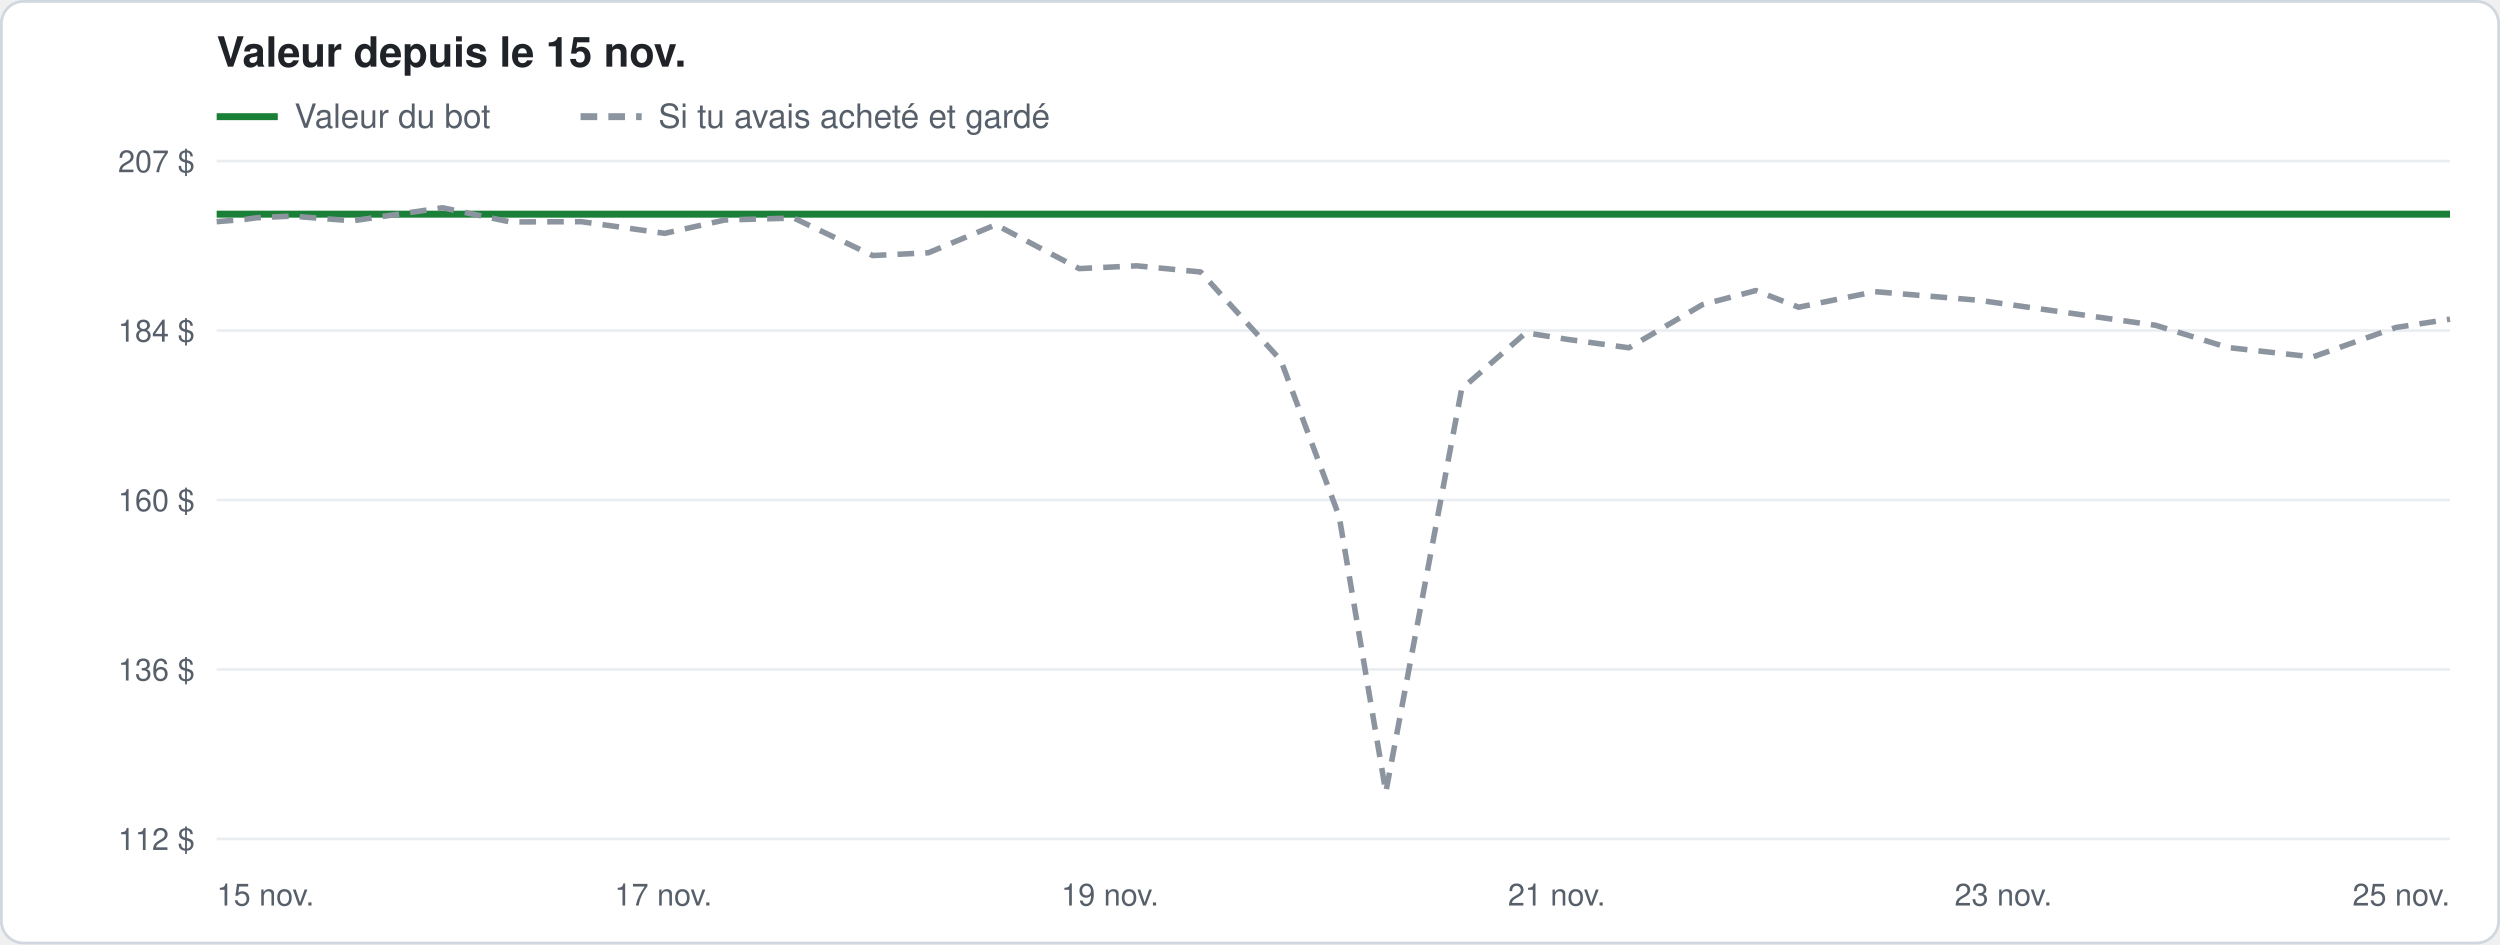
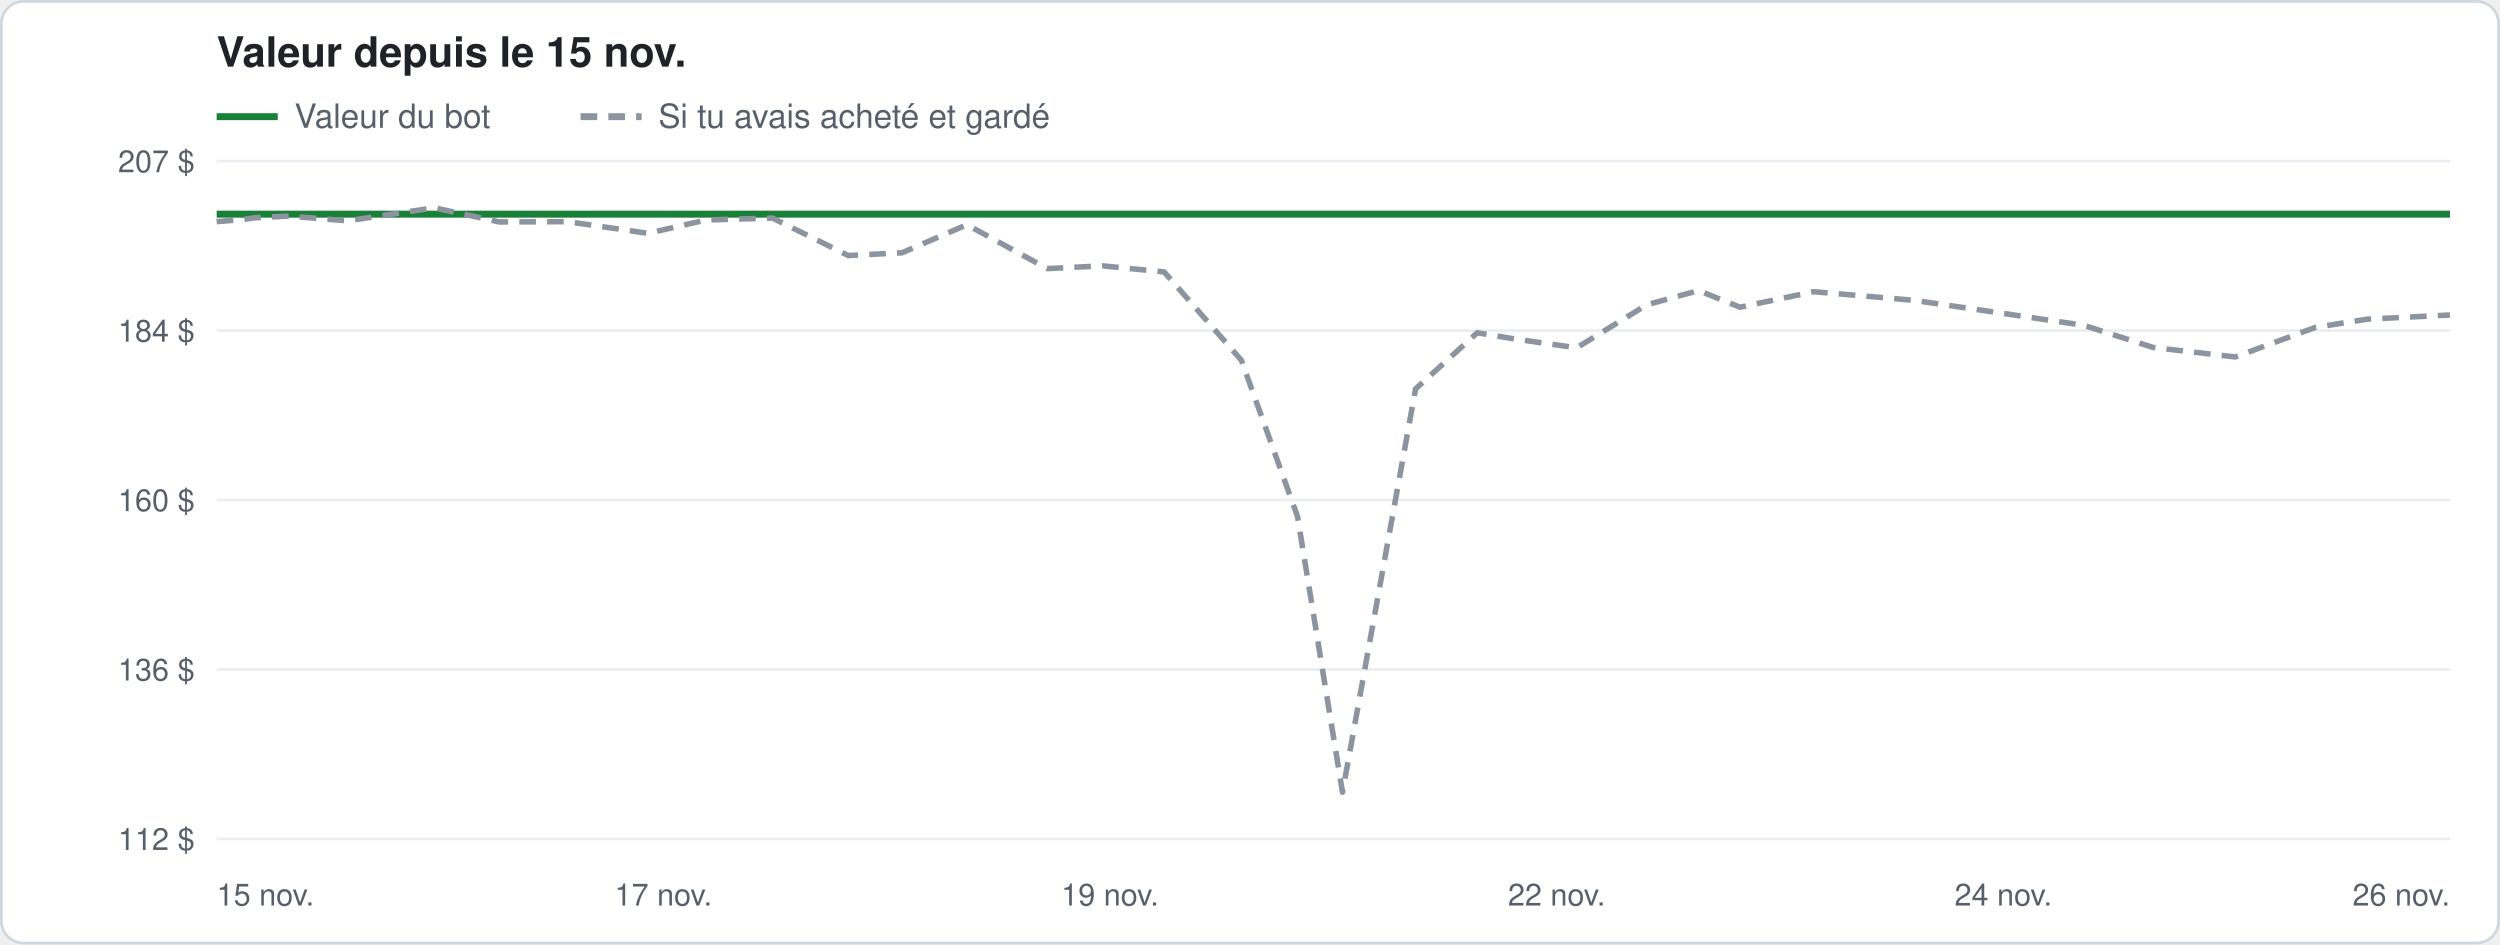
<svg xmlns="http://www.w3.org/2000/svg" width="900" height="340" viewBox="0 0 900 340" font-family="-apple-system, Segoe UI, Helvetica, Arial, sans-serif">
  <rect x="0.5" y="0.5" width="899" height="339" rx="8" fill="#ffffff" stroke="#d0d7de" />
  <text x="78" y="24" font-size="15" font-weight="600" fill="#1f2328">Valeur depuis le 15 nov.</text>
  <line x1="78" y1="42" x2="100" y2="42" stroke="#1a7f37" stroke-width="2.5" />
  <text x="106" y="46" font-size="12" fill="#57606a">Valeur du bot</text>
  <line x1="209" y1="42" x2="231" y2="42" stroke="#8c959f" stroke-width="2.5" stroke-dasharray="6 4" />
  <text x="237" y="46" font-size="12" fill="#57606a">Si tu avais acheté et gardé</text>
  <line x1="78" y1="302.0" x2="882" y2="302.0" stroke="#eaeef2" />
  <text x="70" y="306.0" font-size="11" fill="#57606a" text-anchor="end">112 $</text>
  <line x1="78" y1="241.0" x2="882" y2="241.0" stroke="#eaeef2" />
  <text x="70" y="245.0" font-size="11" fill="#57606a" text-anchor="end">136 $</text>
  <line x1="78" y1="180.0" x2="882" y2="180.0" stroke="#eaeef2" />
  <text x="70" y="184.0" font-size="11" fill="#57606a" text-anchor="end">160 $</text>
  <line x1="78" y1="119.0" x2="882" y2="119.0" stroke="#eaeef2" />
  <text x="70" y="123.0" font-size="11" fill="#57606a" text-anchor="end">184 $</text>
  <line x1="78" y1="58.0" x2="882" y2="58.0" stroke="#eaeef2" />
  <text x="70" y="62.0" font-size="11" fill="#57606a" text-anchor="end">207 $</text>
  <text x="78.0" y="326" font-size="11" fill="#57606a" text-anchor="start">15 nov.</text>
  <text x="238.8" y="326" font-size="11" fill="#57606a" text-anchor="middle">17 nov.</text>
  <text x="399.6" y="326" font-size="11" fill="#57606a" text-anchor="middle">19 nov.</text>
-   <text x="560.4" y="326" font-size="11" fill="#57606a" text-anchor="middle">21 nov.</text>
-   <text x="721.2" y="326" font-size="11" fill="#57606a" text-anchor="middle">23 nov.</text>
-   <text x="882.0" y="326" font-size="11" fill="#57606a" text-anchor="end">25 nov.</text>
-   <polyline points="78.0,77.1 88.1,77.1 92.3,77.1 105.0,77.1 126.9,77.1 159.3,77.1 183.7,77.1 209.3,77.1 239.3,77.1 260.9,77.1 285.8,77.1 314.2,77.1 334.2,77.1 358.5,77.1 388.5,77.1 409.2,77.1 432.2,77.1 461.1,77.1 482.1,77.1 498.9,77.1 526.2,77.1 549.3,77.1 563.8,77.1 586.4,77.1 612.8,77.1 632.1,77.1 647.5,77.1 675.0,77.1 712.4,77.1 738.0,77.1 776.0,77.1 802.0,77.1 832.6,77.1 862.5,77.1 882.0,77.1" fill="none" stroke="#1a7f37" stroke-width="2.5" stroke-linejoin="round" />
-   <polyline points="78.0,79.8 88.1,79.0 92.3,78.4 105.0,77.8 126.9,79.5 159.3,74.8 183.7,79.9 209.3,79.8 239.3,84.0 260.9,79.2 285.8,78.5 314.2,92.0 334.2,91.0 358.5,80.9 388.5,96.7 409.2,95.7 432.2,97.9 461.1,129.7 482.1,185.9 498.9,285.2 526.2,140.0 549.3,119.8 563.8,122.1 586.4,125.2 612.8,109.7 632.1,104.6 647.5,110.6 675.0,105.0 712.4,108.1 738.0,111.7 776.0,117.1 802.0,125.1 832.6,128.5 862.5,117.9 882.0,114.9" fill="none" stroke="#8c959f" stroke-width="2" stroke-linejoin="round" stroke-dasharray="6 4" />
+   <text x="560.4" y="326" font-size="11" fill="#57606a" text-anchor="middle">22 nov.</text>
+   <text x="721.2" y="326" font-size="11" fill="#57606a" text-anchor="middle">24 nov.</text>
+   <text x="882.0" y="326" font-size="11" fill="#57606a" text-anchor="end">26 nov.</text>
+   <polyline points="78.0,77.1 87.7,77.1 91.7,77.1 104.0,77.1 125.1,77.1 156.3,77.1 179.8,77.1 204.4,77.1 233.3,77.1 254.1,77.1 278.1,77.1 305.4,77.1 324.7,77.1 348.1,77.1 377.0,77.1 396.9,77.1 419.1,77.1 446.9,77.1 467.1,77.1 483.3,77.1 509.6,77.1 531.8,77.1 545.8,77.1 567.6,77.1 592.9,77.1 611.5,77.1 626.4,77.1 652.9,77.1 688.9,77.1 713.5,77.1 750.1,77.1 775.2,77.1 804.7,77.1 833.4,77.1 852.2,77.1 882.0,77.1" fill="none" stroke="#1a7f37" stroke-width="2.5" stroke-linejoin="round" />
+   <polyline points="78.0,79.8 87.7,79.0 91.7,78.4 104.0,77.8 125.1,79.5 156.3,74.8 179.8,79.9 204.4,79.8 233.3,84.0 254.1,79.2 278.1,78.5 305.4,92.0 324.7,91.0 348.1,80.9 377.0,96.7 396.9,95.7 419.1,97.9 446.9,129.7 467.1,185.9 483.3,285.2 509.6,140.0 531.8,119.8 545.8,122.1 567.6,125.2 592.9,109.7 611.5,104.6 626.4,110.6 652.9,105.0 688.9,108.1 713.5,111.7 750.1,117.1 775.2,125.1 804.7,128.5 833.4,117.9 852.2,114.9 882.0,113.4" fill="none" stroke="#8c959f" stroke-width="2" stroke-linejoin="round" stroke-dasharray="6 4" />
</svg>
